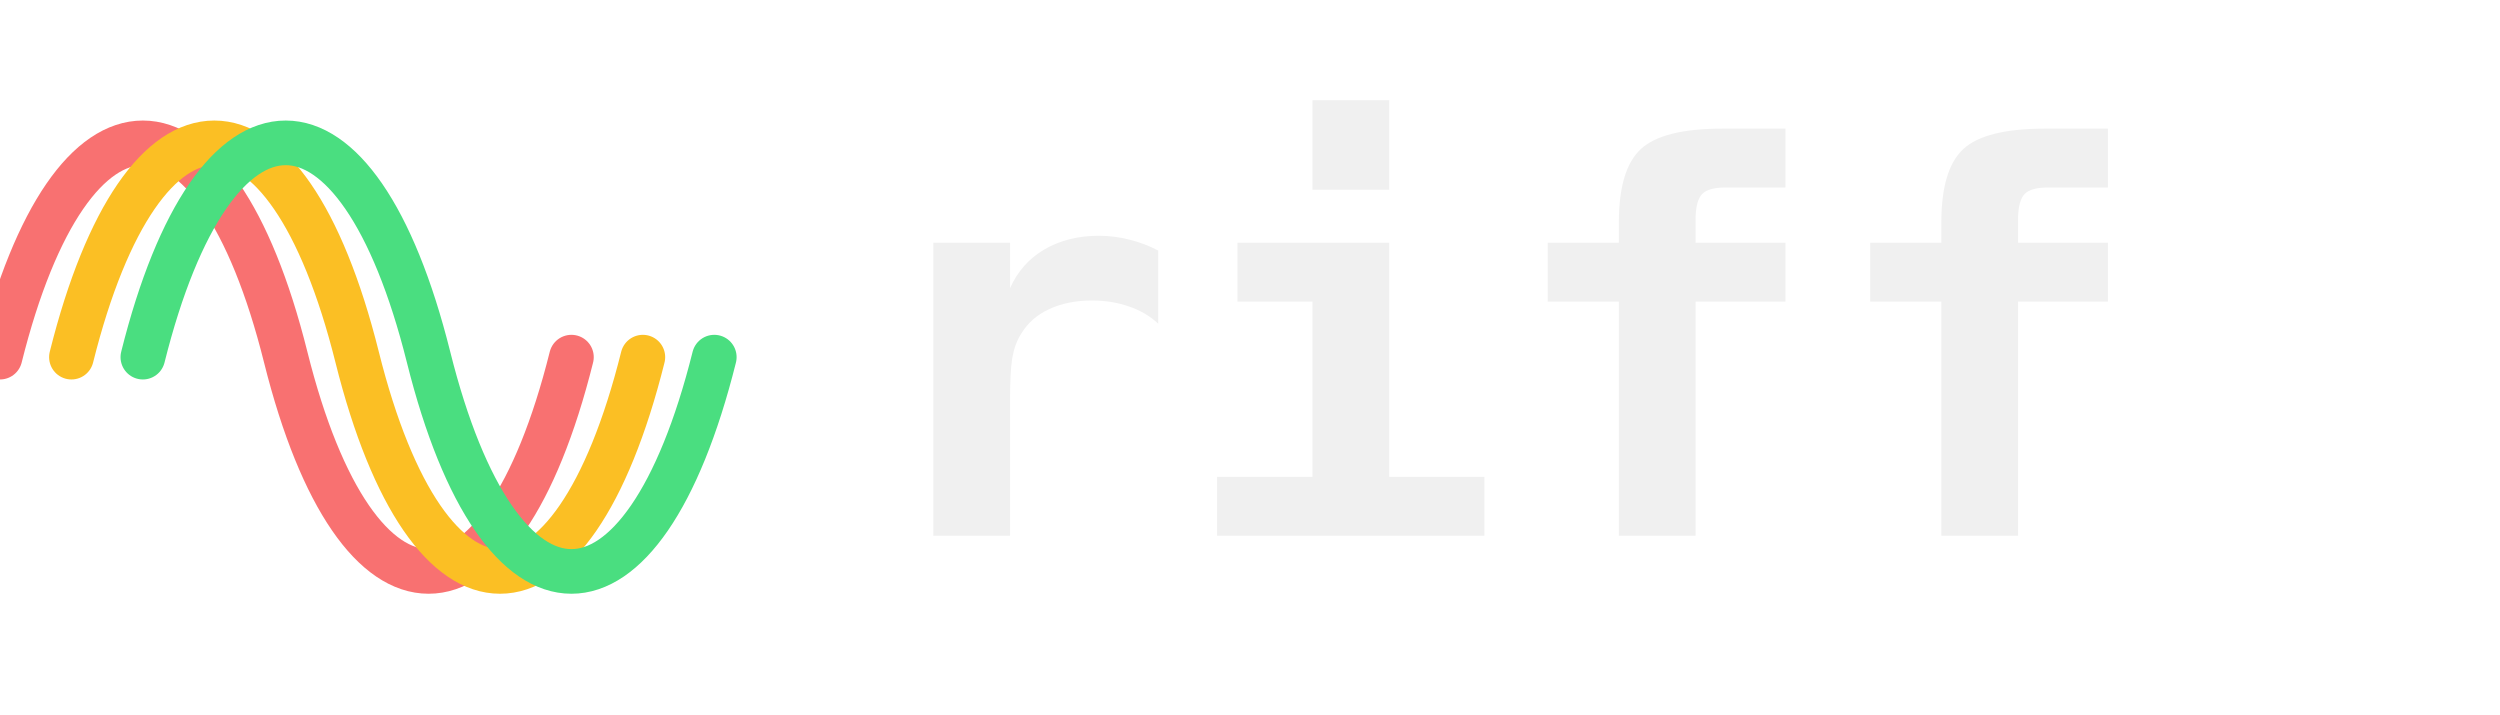
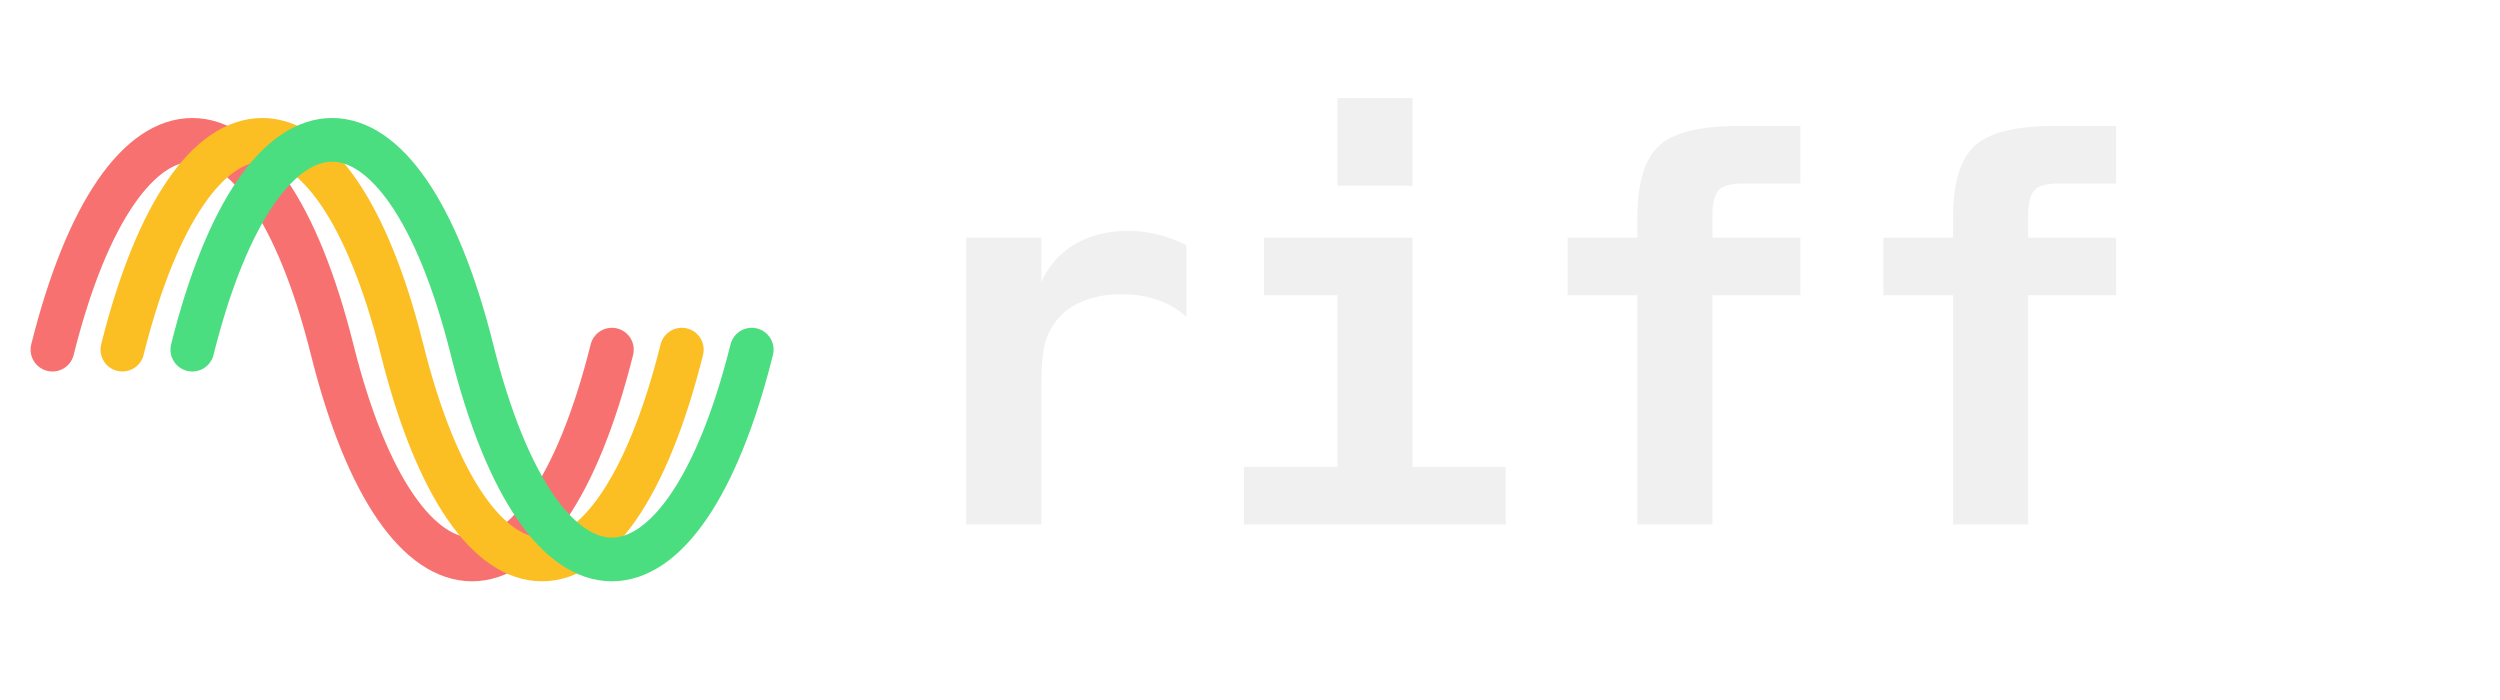
- <svg xmlns="http://www.w3.org/2000/svg" width="140" height="40" viewBox="0 0 140 40">
+ <svg xmlns="http://www.w3.org/2000/svg" width="143" height="40" viewBox="-3 0 143 40">
  <g fill="none" stroke-width="2.5" stroke-linecap="round">
    <path d="M0 20 C4 4, 12 4, 16 20 C20 36, 28 36, 32 20" stroke="#f87171" />
    <path d="M4 20 C8 4, 16 4, 20 20 C24 36, 32 36, 36 20" stroke="#fbbf24" />
    <path d="M8 20 C12 4, 20 4, 24 20 C28 36, 36 36, 40 20" stroke="#4ade80" />
  </g>
  <text x="48" y="30" font-family="Monaco, 'Lucida Console', monospace" font-size="30" font-weight="600" fill="#f0f0f0">riff</text>
</svg>
